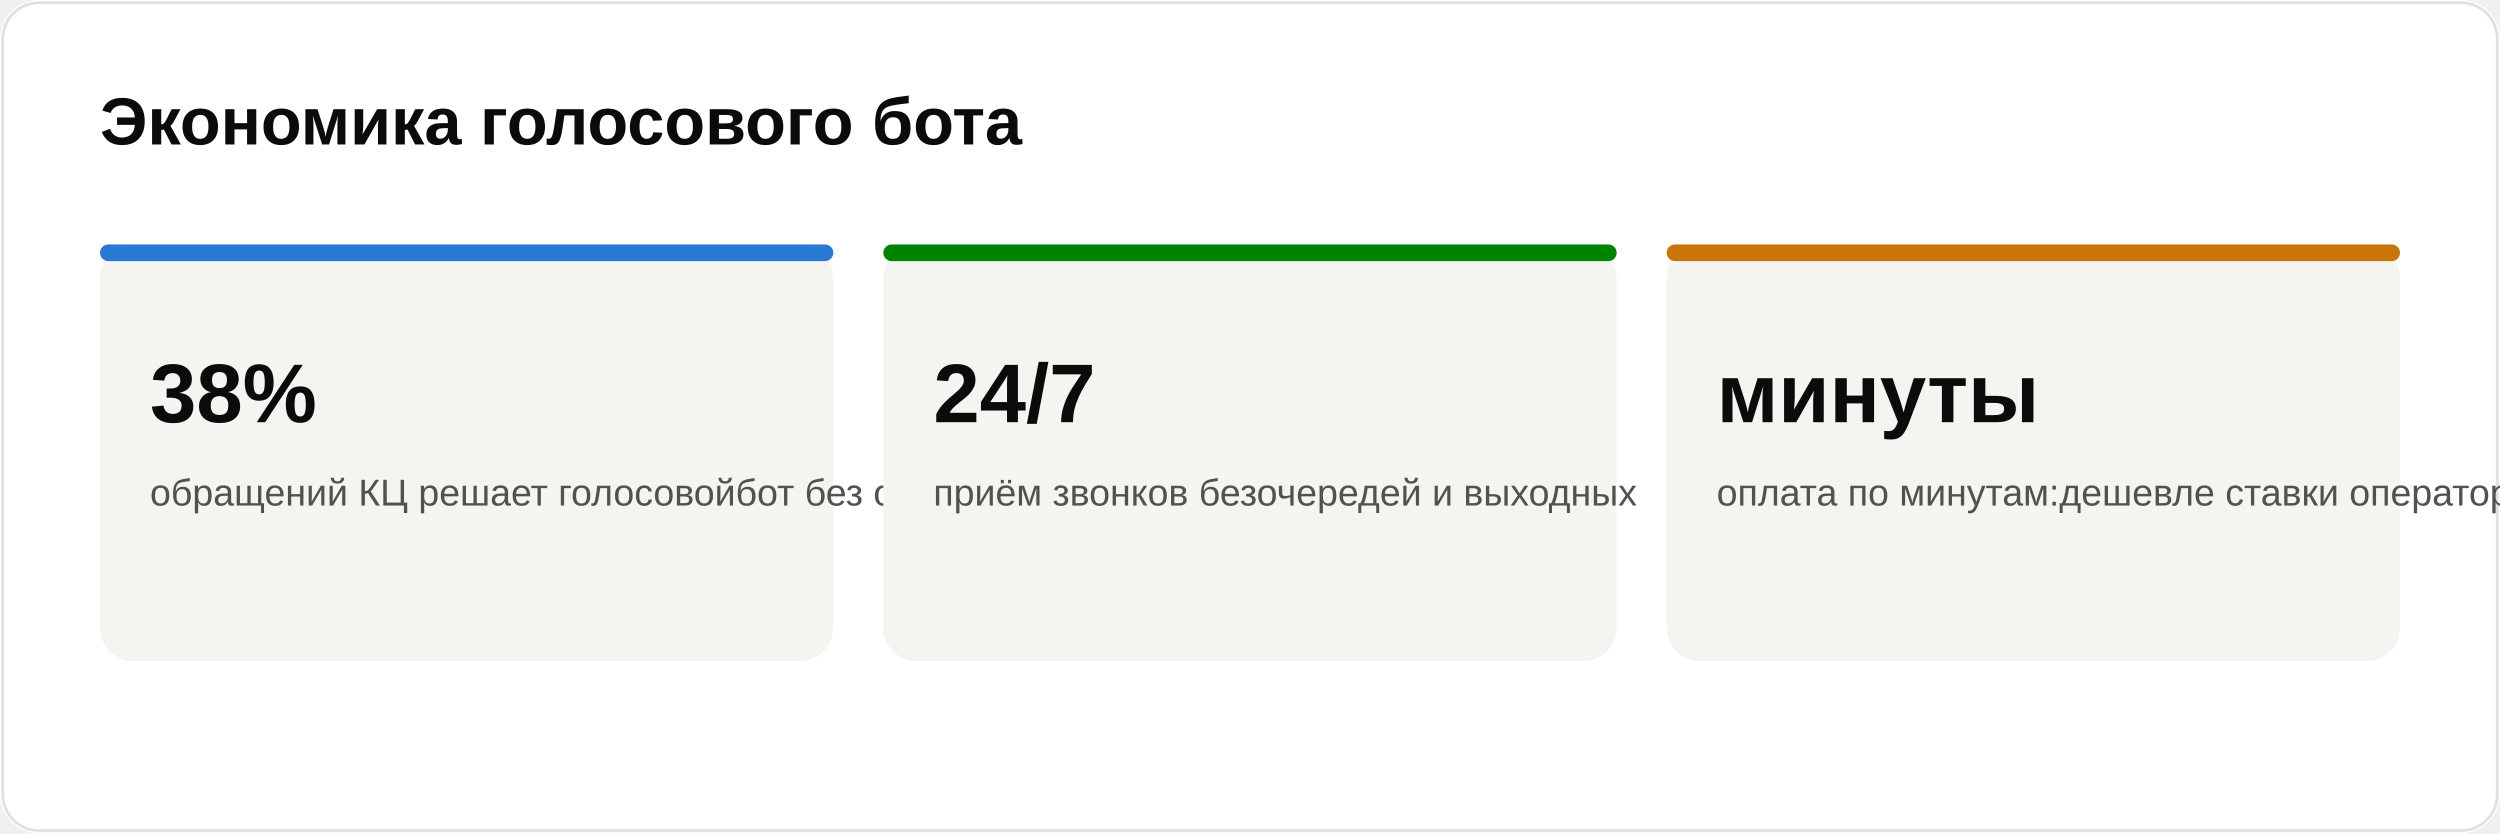
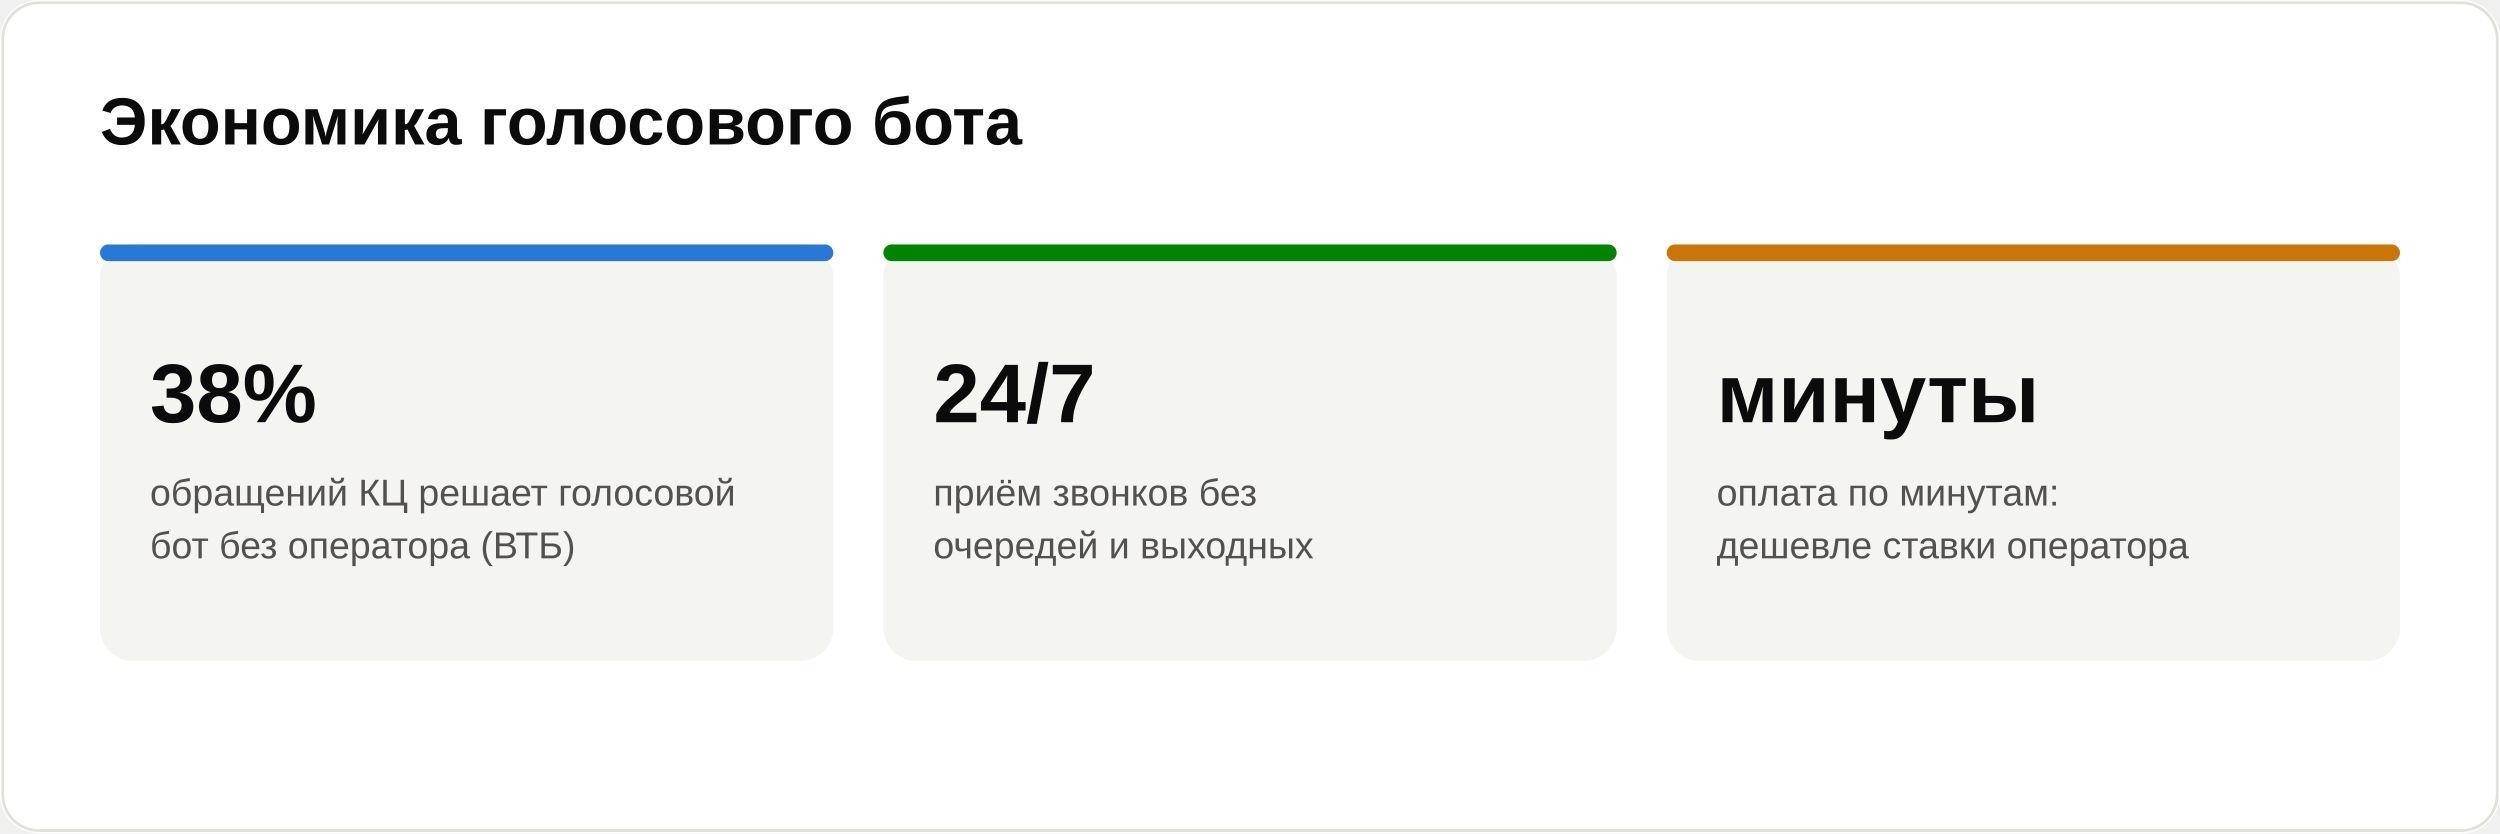
<svg xmlns="http://www.w3.org/2000/svg" viewBox="0 0 900 300" font-family="system-ui,-apple-system,'Segoe UI',Arial,sans-serif" role="img" aria-label="Экономика голосового бота">
  <rect width="900" height="300" fill="#ffffff" rx="14" />
  <rect x="1" y="1" width="898" height="298" fill="none" stroke="#e1e0d9" rx="13" />
  <text x="36" y="52" font-size="24" font-weight="700" fill="#0b0b0b">Экономика голосового бота</text>
  <rect x="36" y="88" width="264" height="150" fill="#f4f4f1" rx="12" />
  <rect x="36" y="88" width="264" height="6" fill="#2a78d6" rx="3" />
  <text x="54" y="152" font-size="30" font-weight="800" fill="#0b0b0b">38%</text>
-   <text x="54" y="182" font-size="13.5" fill="#52514e">обращений КЦ решает голосовой
- бот без оператора (ВТБ)</text>
+   <text x="54" y="182" font-size="13.5" fill="#52514e">обращений КЦ решает голосовой</text>
+   <text x="54" y="201" font-size="13.5" fill="#52514e">бот без оператора (ВТБ)</text>
  <rect x="318" y="88" width="264" height="150" fill="#f4f4f1" rx="12" />
  <rect x="318" y="88" width="264" height="6" fill="#008300" rx="3" />
  <text x="336" y="152" font-size="30" font-weight="800" fill="#0b0b0b">24/7</text>
-   <text x="336" y="182" font-size="13.5" fill="#52514e">приём звонков без
- очередей и выходных</text>
+   <text x="336" y="182" font-size="13.5" fill="#52514e">приём звонков без</text>
+   <text x="336" y="201" font-size="13.5" fill="#52514e">очередей и выходных</text>
  <rect x="600" y="88" width="264" height="150" fill="#f4f4f1" rx="12" />
  <rect x="600" y="88" width="264" height="6" fill="#c9750a" rx="3" />
  <text x="618" y="152" font-size="30" font-weight="800" fill="#0b0b0b">минуты</text>
-   <text x="618" y="182" font-size="13.5" fill="#52514e">оплата по минутам:
- дешевле ставки оператора</text>
+   <text x="618" y="182" font-size="13.5" fill="#52514e">оплата по минутам:</text>
+   <text x="618" y="201" font-size="13.5" fill="#52514e">дешевле ставки оператора</text>
</svg>
